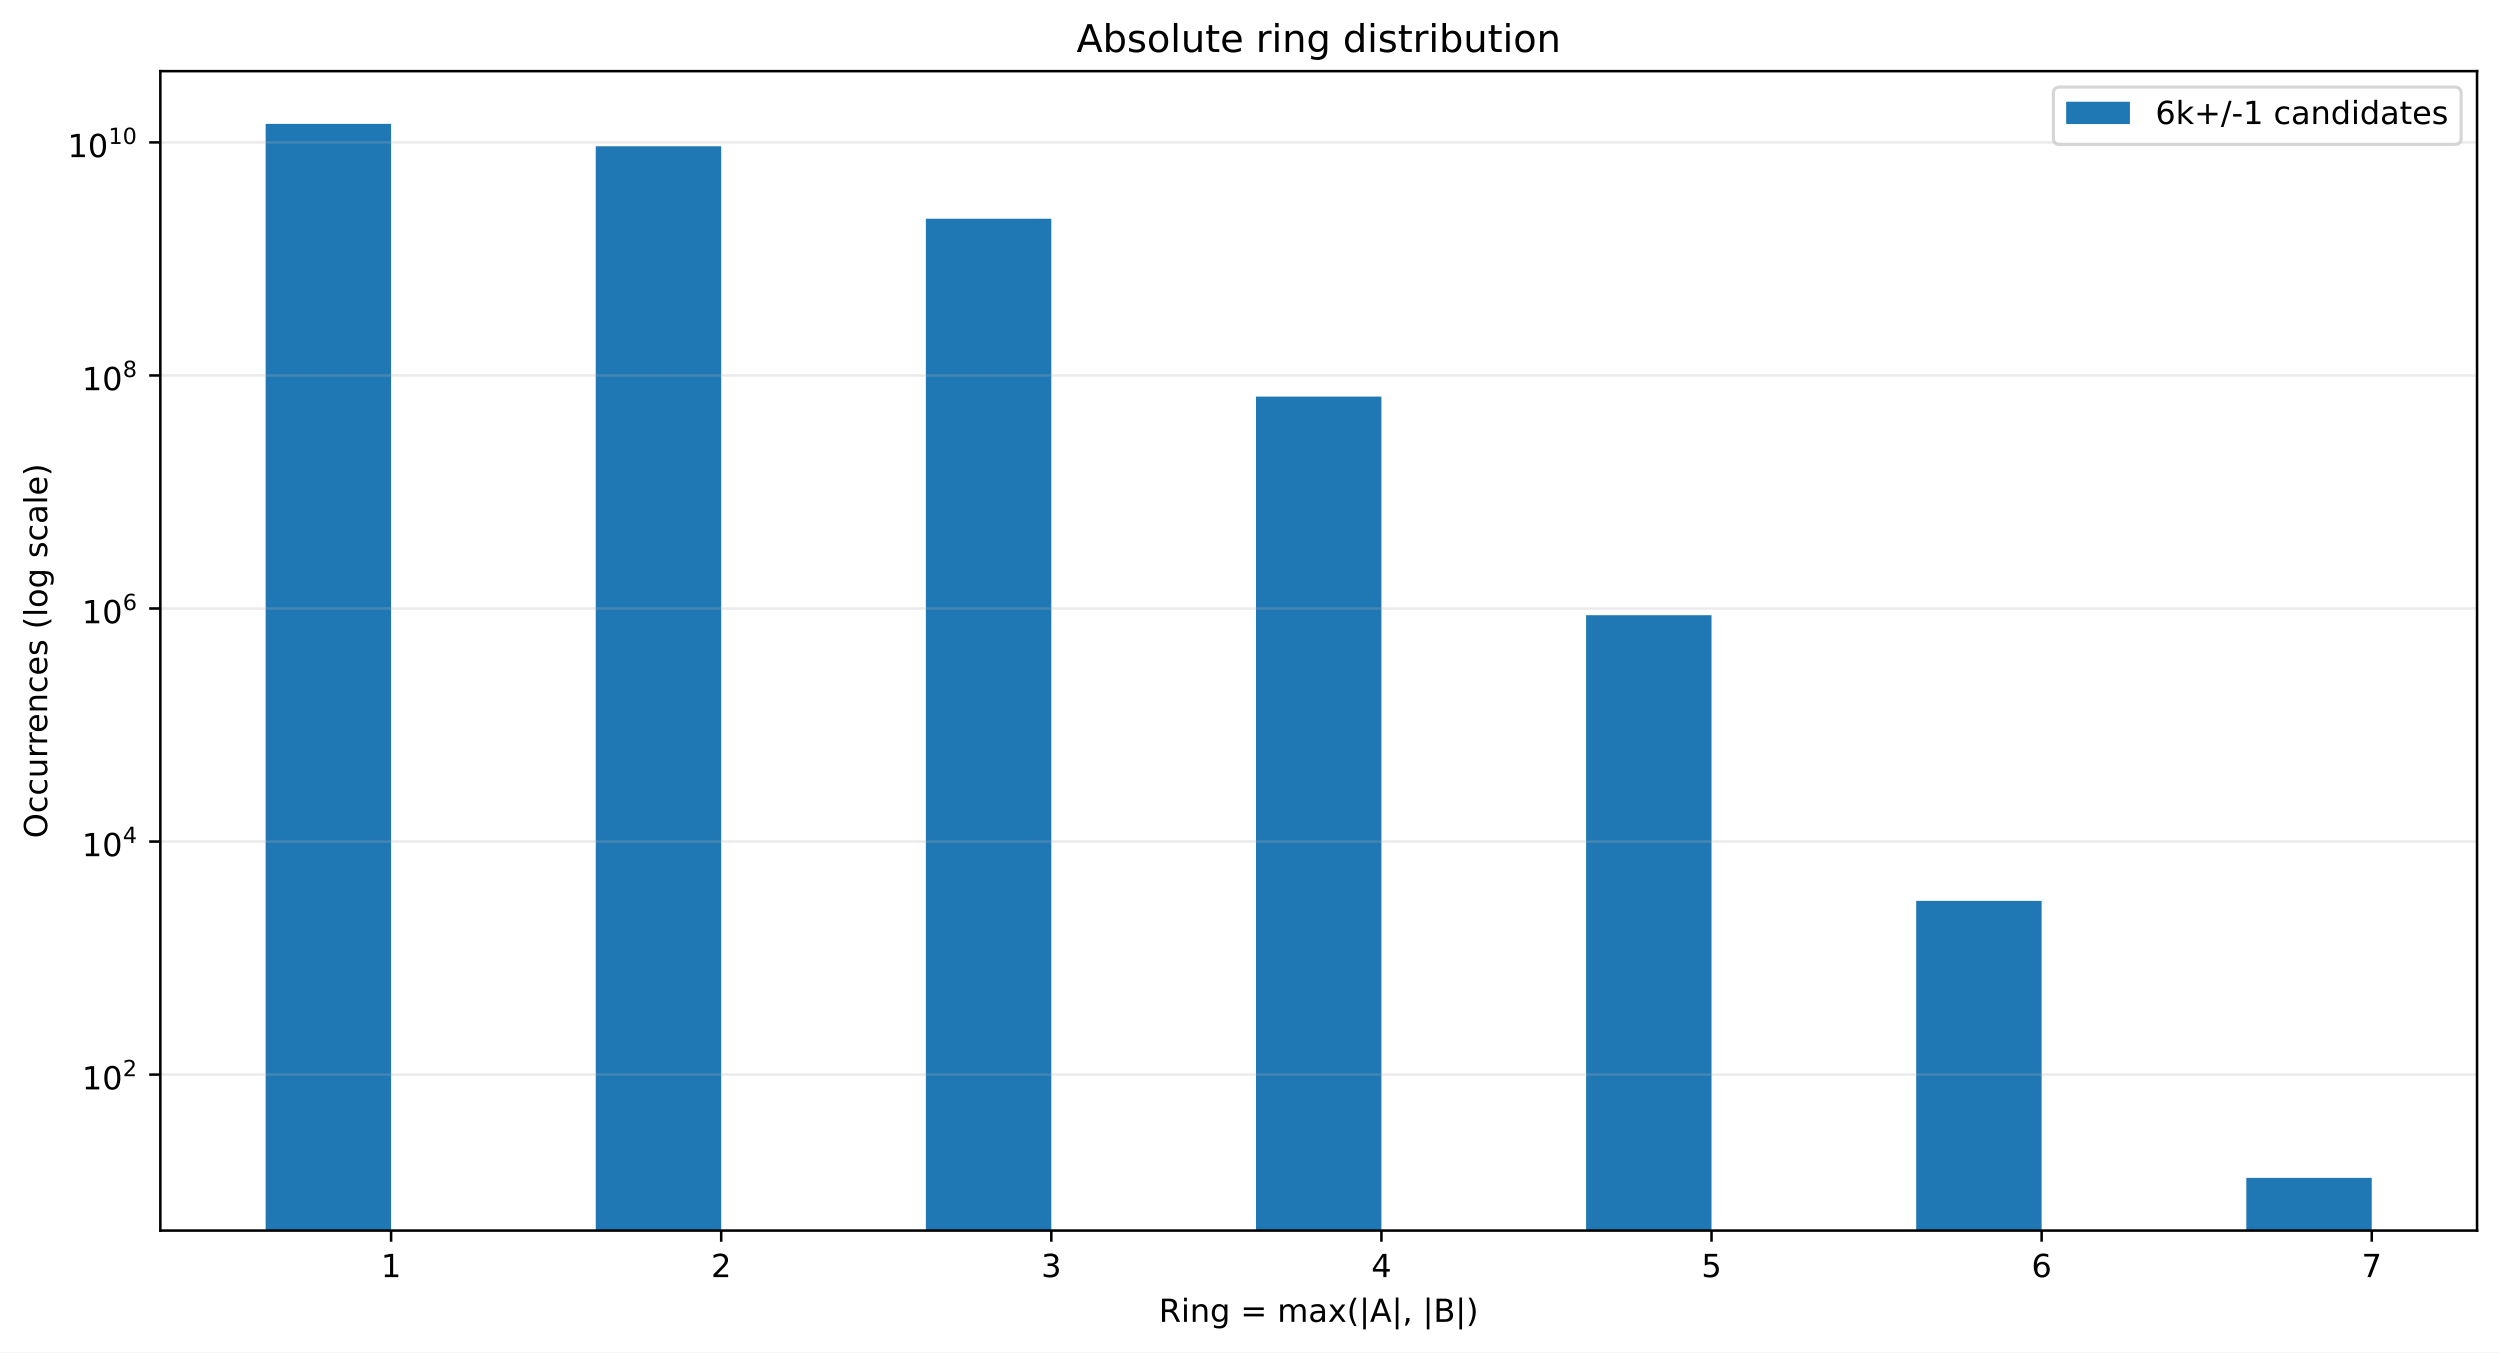
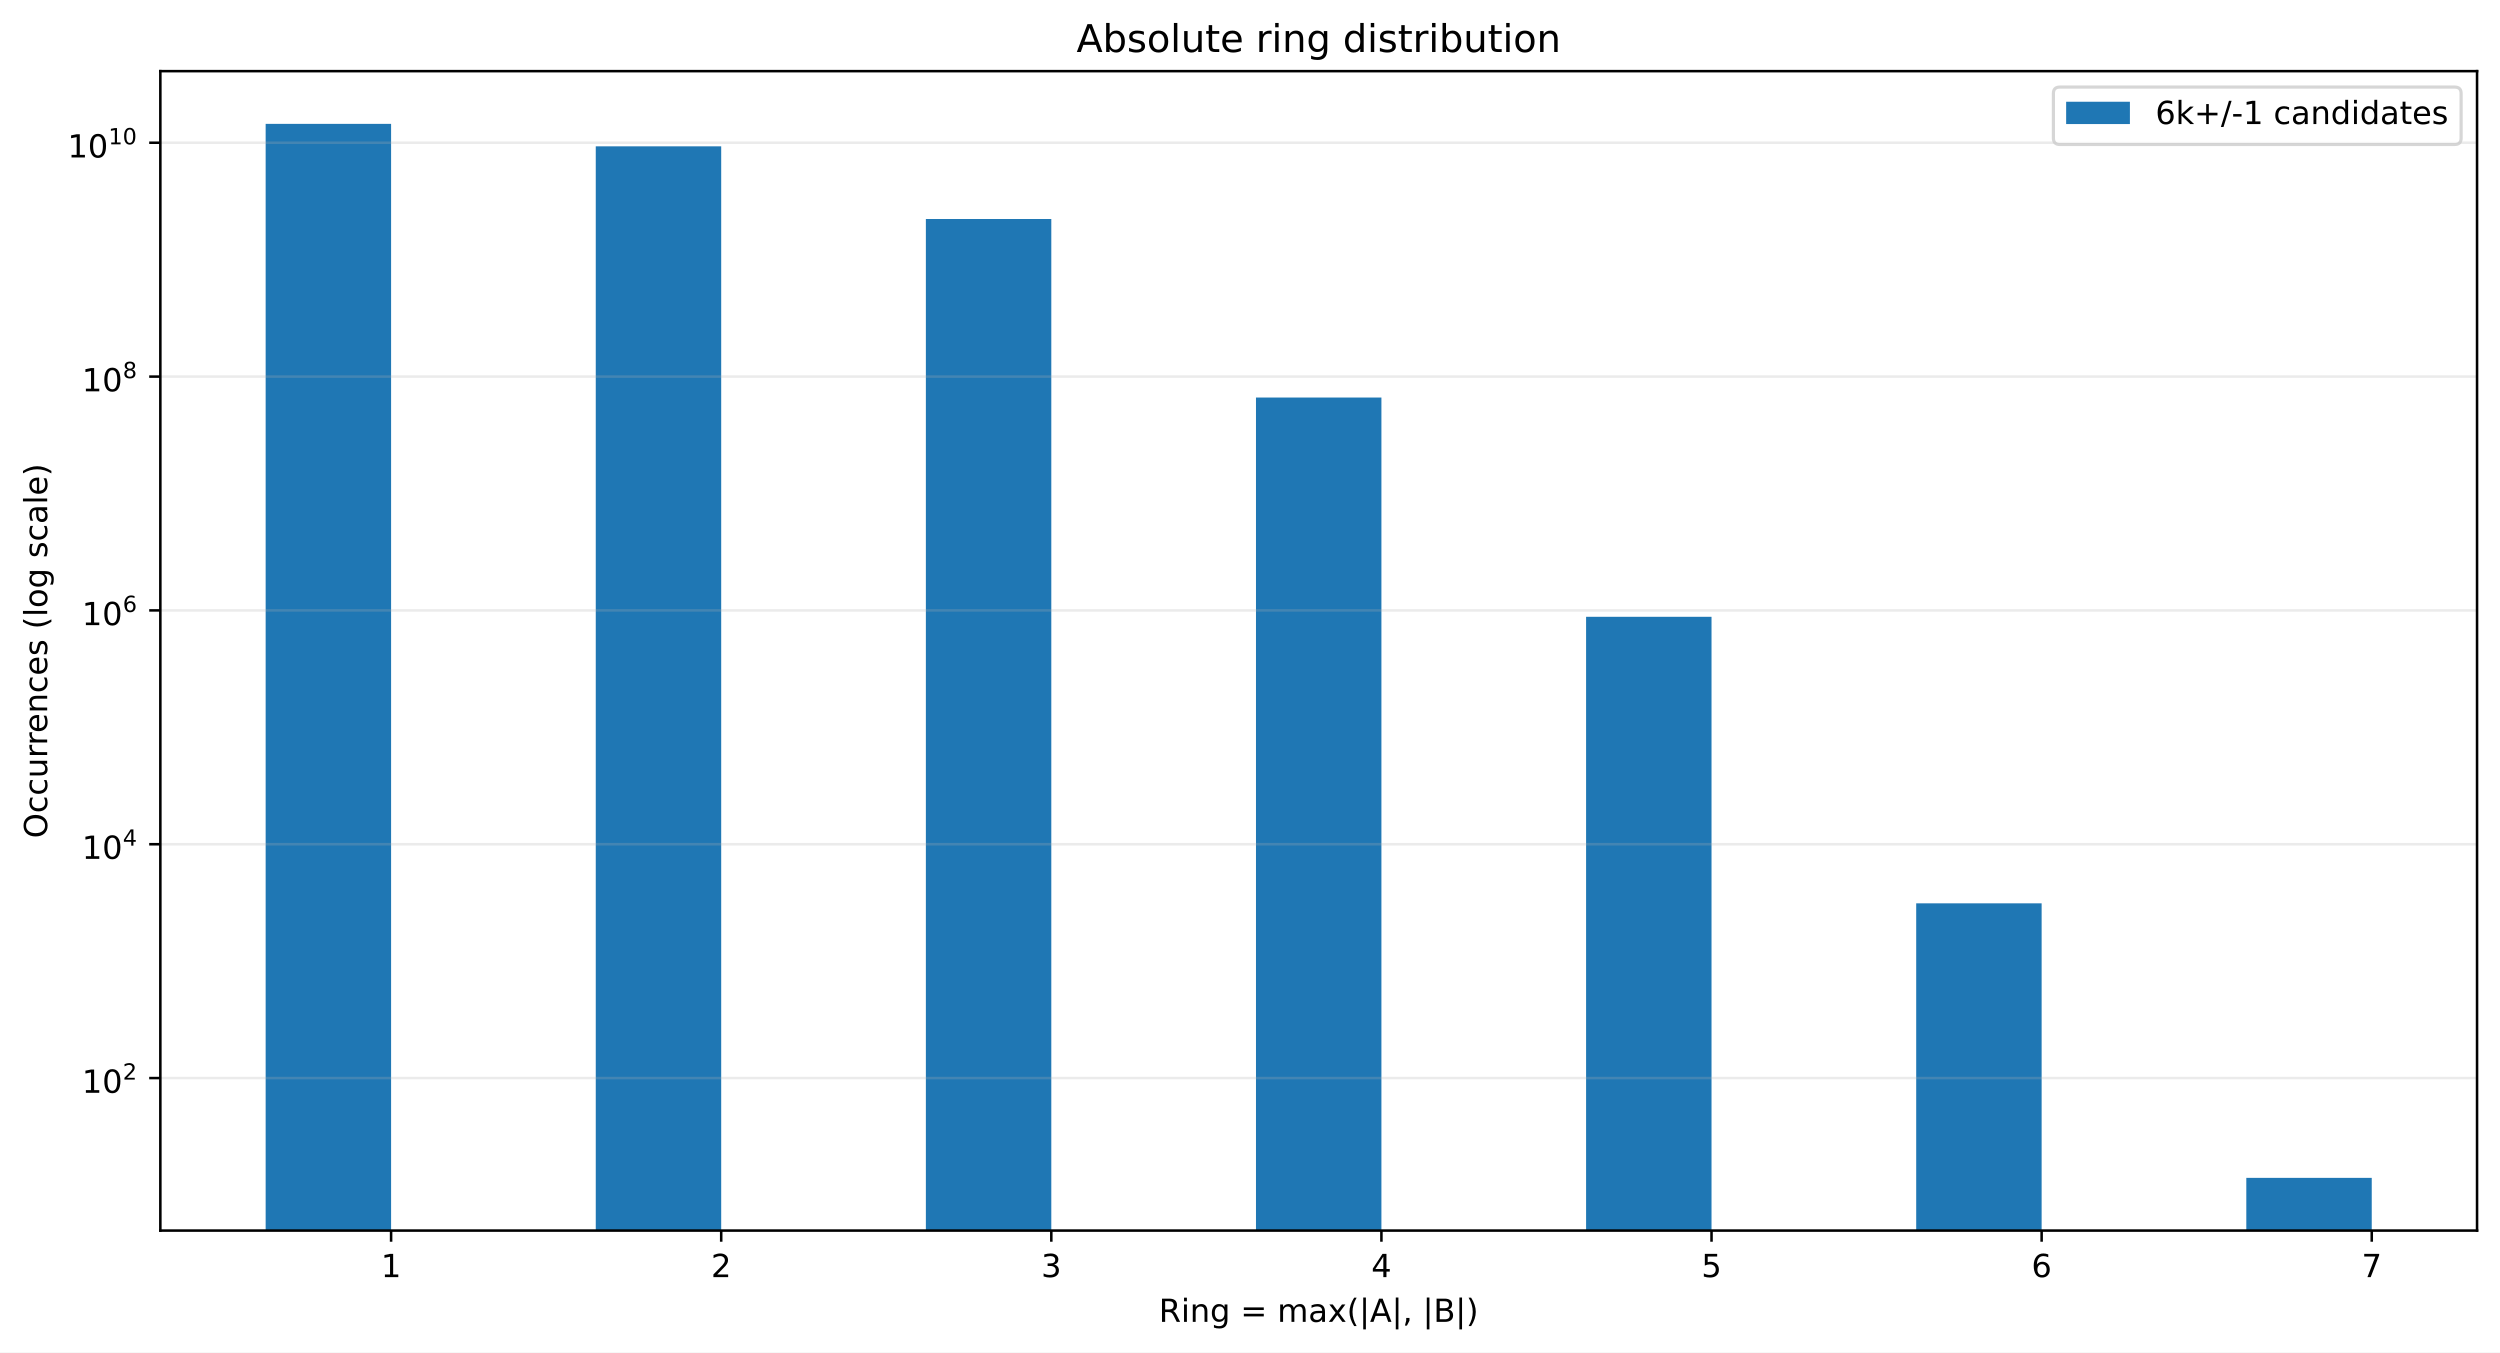
<svg xmlns="http://www.w3.org/2000/svg" xmlns:xlink="http://www.w3.org/1999/xlink" width="784.258pt" height="424.28pt" viewBox="0 0 784.258 424.28" version="1.1">
  <defs>
    <style type="text/css">*{stroke-linejoin: round; stroke-linecap: butt}</style>
  </defs>
  <g id="figure_1">
    <g id="patch_1">
      <path d="M 0 424.28  L 784.258 424.28  L 784.258 0  L 0 0  z " style="fill: #ffffff" />
    </g>
    <g id="axes_1">
      <g id="patch_2">
        <path d="M 50.301 386.036  L 777.058 386.036  L 777.058 22.318  L 50.301 22.318  z " style="fill: #ffffff" />
      </g>
      <g id="patch_3">
-         <path d="M 83.335 36965.976  L 122.687 36965.976  L 122.687 38.851  L 83.335 38.851  z " clip-path="url(#p152537fbf7)" style="fill: #1f77b4" />
+         <path d="M 83.335 37087.122  L 122.687 37087.122  L 122.687 38.851  L 83.335 38.851  z " clip-path="url(#p5b3b6c0dbf)" style="fill: #1f77b4" />
      </g>
      <g id="patch_4">
-         <path d="M 186.891 36965.976  L 226.243 36965.976  L 226.243 45.887  L 186.891 45.887  z " clip-path="url(#p152537fbf7)" style="fill: #1f77b4" />
+         <path d="M 186.891 37087.122  L 226.243 37087.122  L 226.243 45.91  L 186.891 45.91  z " clip-path="url(#p5b3b6c0dbf)" style="fill: #1f77b4" />
      </g>
      <g id="patch_5">
-         <path d="M 290.448 36965.976  L 329.799 36965.976  L 329.799 68.613  L 290.448 68.613  z " clip-path="url(#p152537fbf7)" style="fill: #1f77b4" />
+         <path d="M 290.448 37087.122  L 329.799 37087.122  L 329.799 68.711  L 290.448 68.711  z " clip-path="url(#p5b3b6c0dbf)" style="fill: #1f77b4" />
      </g>
      <g id="patch_6">
-         <path d="M 394.004 36965.976  L 433.355 36965.976  L 433.355 124.418  L 394.004 124.418  z " clip-path="url(#p152537fbf7)" style="fill: #1f77b4" />
+         <path d="M 394.004 37087.122  L 433.355 37087.122  L 433.355 124.699  L 394.004 124.699  z " clip-path="url(#p5b3b6c0dbf)" style="fill: #1f77b4" />
      </g>
      <g id="patch_7">
-         <path d="M 497.56 36965.976  L 536.912 36965.976  L 536.912 192.985  L 497.56 192.985  z " clip-path="url(#p152537fbf7)" style="fill: #1f77b4" />
+         <path d="M 497.56 37087.122  L 536.912 37087.122  L 536.912 193.489  L 497.56 193.489  z " clip-path="url(#p5b3b6c0dbf)" style="fill: #1f77b4" />
      </g>
      <g id="patch_8">
-         <path d="M 601.116 36965.976  L 640.468 36965.976  L 640.468 282.615  L 601.116 282.615  z " clip-path="url(#p152537fbf7)" style="fill: #1f77b4" />
+         <path d="M 601.116 37087.122  L 640.468 37087.122  L 640.468 283.388  L 601.116 283.388  z " clip-path="url(#p5b3b6c0dbf)" style="fill: #1f77b4" />
      </g>
      <g id="patch_9">
-         <path d="M 704.673 36965.976  L 744.024 36965.976  L 744.024 369.503  L 704.673 369.503  z " clip-path="url(#p152537fbf7)" style="fill: #1f77b4" />
+         <path d="M 704.673 37087.122  L 744.024 37087.122  L 744.024 369.503  L 704.673 369.503  z " clip-path="url(#p5b3b6c0dbf)" style="fill: #1f77b4" />
      </g>
      <g id="matplotlib.axis_1">
        <g id="xtick_1">
          <g id="line2d_1">
            <defs>
-               <path id="mde1aa29457" d="M 0 0  L 0 3.5  " style="stroke: #000000; stroke-width: 0.8" />
+               <path id="m6239c7f60f" d="M 0 0  L 0 3.5  " style="stroke: #000000; stroke-width: 0.8" />
            </defs>
            <g>
-               <use xlink:href="#mde1aa29457" x="122.687" y="386.036" style="stroke: #000000; stroke-width: 0.8" />
+               <use xlink:href="#m6239c7f60f" x="122.687" y="386.036" style="stroke: #000000; stroke-width: 0.8" />
            </g>
          </g>
          <g id="text_1">
            <g transform="translate(119.5053 400.6334) scale(0.1 -0.1)">
              <defs>
                <path id="DejaVuSans-14" d="M 794 531  L 1825 531  L 1825 4091  L 703 3866  L 703 4441  L 1819 4666  L 2450 4666  L 2450 531  L 3481 531  L 3481 0  L 794 0  L 794 531  z " transform="scale(0.015625)" />
              </defs>
              <use xlink:href="#DejaVuSans-14" />
            </g>
          </g>
        </g>
        <g id="xtick_2">
          <g id="line2d_2">
            <g>
-               <use xlink:href="#mde1aa29457" x="226.243" y="386.036" style="stroke: #000000; stroke-width: 0.8" />
+               <use xlink:href="#m6239c7f60f" x="226.243" y="386.036" style="stroke: #000000; stroke-width: 0.8" />
            </g>
          </g>
          <g id="text_2">
            <g transform="translate(223.0616 400.6334) scale(0.1 -0.1)">
              <defs>
                <path id="DejaVuSans-15" d="M 1228 531  L 3431 531  L 3431 0  L 469 0  L 469 531  Q 828 903 1448 1529  Q 2069 2156 2228 2338  Q 2531 2678 2651 2914  Q 2772 3150 2772 3378  Q 2772 3750 2511 3984  Q 2250 4219 1831 4219  Q 1534 4219 1204 4116  Q 875 4013 500 3803  L 500 4441  Q 881 4594 1212 4672  Q 1544 4750 1819 4750  Q 2544 4750 2975 4387  Q 3406 4025 3406 3419  Q 3406 3131 3298 2873  Q 3191 2616 2906 2266  Q 2828 2175 2409 1742  Q 1991 1309 1228 531  z " transform="scale(0.015625)" />
              </defs>
              <use xlink:href="#DejaVuSans-15" />
            </g>
          </g>
        </g>
        <g id="xtick_3">
          <g id="line2d_3">
            <g>
-               <use xlink:href="#mde1aa29457" x="329.799" y="386.036" style="stroke: #000000; stroke-width: 0.8" />
+               <use xlink:href="#m6239c7f60f" x="329.799" y="386.036" style="stroke: #000000; stroke-width: 0.8" />
            </g>
          </g>
          <g id="text_3">
            <g transform="translate(326.6178 400.6334) scale(0.1 -0.1)">
              <defs>
                <path id="DejaVuSans-16" d="M 2597 2516  Q 3050 2419 3304 2112  Q 3559 1806 3559 1356  Q 3559 666 3084 287  Q 2609 -91 1734 -91  Q 1441 -91 1130 -33  Q 819 25 488 141  L 488 750  Q 750 597 1062 519  Q 1375 441 1716 441  Q 2309 441 2620 675  Q 2931 909 2931 1356  Q 2931 1769 2642 2001  Q 2353 2234 1838 2234  L 1294 2234  L 1294 2753  L 1863 2753  Q 2328 2753 2575 2939  Q 2822 3125 2822 3475  Q 2822 3834 2567 4026  Q 2313 4219 1838 4219  Q 1578 4219 1281 4162  Q 984 4106 628 3988  L 628 4550  Q 988 4650 1302 4700  Q 1616 4750 1894 4750  Q 2613 4750 3031 4423  Q 3450 4097 3450 3541  Q 3450 3153 3228 2886  Q 3006 2619 2597 2516  z " transform="scale(0.015625)" />
              </defs>
              <use xlink:href="#DejaVuSans-16" />
            </g>
          </g>
        </g>
        <g id="xtick_4">
          <g id="line2d_4">
            <g>
-               <use xlink:href="#mde1aa29457" x="433.355" y="386.036" style="stroke: #000000; stroke-width: 0.8" />
+               <use xlink:href="#m6239c7f60f" x="433.355" y="386.036" style="stroke: #000000; stroke-width: 0.8" />
            </g>
          </g>
          <g id="text_4">
            <g transform="translate(430.174 400.6334) scale(0.1 -0.1)">
              <defs>
                <path id="DejaVuSans-17" d="M 2419 4116  L 825 1625  L 2419 1625  L 2419 4116  z M 2253 4666  L 3047 4666  L 3047 1625  L 3713 1625  L 3713 1100  L 3047 1100  L 3047 0  L 2419 0  L 2419 1100  L 313 1100  L 313 1709  L 2253 4666  z " transform="scale(0.015625)" />
              </defs>
              <use xlink:href="#DejaVuSans-17" />
            </g>
          </g>
        </g>
        <g id="xtick_5">
          <g id="line2d_5">
            <g>
-               <use xlink:href="#mde1aa29457" x="536.912" y="386.036" style="stroke: #000000; stroke-width: 0.8" />
+               <use xlink:href="#m6239c7f60f" x="536.912" y="386.036" style="stroke: #000000; stroke-width: 0.8" />
            </g>
          </g>
          <g id="text_5">
            <g transform="translate(533.7303 400.6334) scale(0.1 -0.1)">
              <defs>
                <path id="DejaVuSans-18" d="M 691 4666  L 3169 4666  L 3169 4134  L 1269 4134  L 1269 2991  Q 1406 3038 1543 3061  Q 1681 3084 1819 3084  Q 2600 3084 3056 2656  Q 3513 2228 3513 1497  Q 3513 744 3044 326  Q 2575 -91 1722 -91  Q 1428 -91 1123 -41  Q 819 9 494 109  L 494 744  Q 775 591 1075 516  Q 1375 441 1709 441  Q 2250 441 2565 725  Q 2881 1009 2881 1497  Q 2881 1984 2565 2268  Q 2250 2553 1709 2553  Q 1456 2553 1204 2497  Q 953 2441 691 2322  L 691 4666  z " transform="scale(0.015625)" />
              </defs>
              <use xlink:href="#DejaVuSans-18" />
            </g>
          </g>
        </g>
        <g id="xtick_6">
          <g id="line2d_6">
            <g>
-               <use xlink:href="#mde1aa29457" x="640.468" y="386.036" style="stroke: #000000; stroke-width: 0.8" />
+               <use xlink:href="#m6239c7f60f" x="640.468" y="386.036" style="stroke: #000000; stroke-width: 0.8" />
            </g>
          </g>
          <g id="text_6">
            <g transform="translate(637.2865 400.6334) scale(0.1 -0.1)">
              <defs>
                <path id="DejaVuSans-19" d="M 2113 2584  Q 1688 2584 1439 2293  Q 1191 2003 1191 1497  Q 1191 994 1439 701  Q 1688 409 2113 409  Q 2538 409 2786 701  Q 3034 994 3034 1497  Q 3034 2003 2786 2293  Q 2538 2584 2113 2584  z M 3366 4563  L 3366 3988  Q 3128 4100 2886 4159  Q 2644 4219 2406 4219  Q 1781 4219 1451 3797  Q 1122 3375 1075 2522  Q 1259 2794 1537 2939  Q 1816 3084 2150 3084  Q 2853 3084 3261 2657  Q 3669 2231 3669 1497  Q 3669 778 3244 343  Q 2819 -91 2113 -91  Q 1303 -91 875 529  Q 447 1150 447 2328  Q 447 3434 972 4092  Q 1497 4750 2381 4750  Q 2619 4750 2861 4703  Q 3103 4656 3366 4563  z " transform="scale(0.015625)" />
              </defs>
              <use xlink:href="#DejaVuSans-19" />
            </g>
          </g>
        </g>
        <g id="xtick_7">
          <g id="line2d_7">
            <g>
-               <use xlink:href="#mde1aa29457" x="744.024" y="386.036" style="stroke: #000000; stroke-width: 0.8" />
+               <use xlink:href="#m6239c7f60f" x="744.024" y="386.036" style="stroke: #000000; stroke-width: 0.8" />
            </g>
          </g>
          <g id="text_7">
            <g transform="translate(740.8427 400.6334) scale(0.1 -0.1)">
              <defs>
                <path id="DejaVuSans-1a" d="M 525 4666  L 3525 4666  L 3525 4397  L 1831 0  L 1172 0  L 2766 4134  L 525 4134  L 525 4666  z " transform="scale(0.015625)" />
              </defs>
              <use xlink:href="#DejaVuSans-1a" />
            </g>
          </g>
        </g>
        <g id="text_8">
          <g transform="translate(363.5437 414.678) scale(0.1 -0.1)">
            <defs>
              <path id="DejaVuSans-35" d="M 2841 2188  Q 3044 2119 3236 1894  Q 3428 1669 3622 1275  L 4263 0  L 3584 0  L 2988 1197  Q 2756 1666 2539 1819  Q 2322 1972 1947 1972  L 1259 1972  L 1259 0  L 628 0  L 628 4666  L 2053 4666  Q 2853 4666 3247 4331  Q 3641 3997 3641 3322  Q 3641 2881 3436 2590  Q 3231 2300 2841 2188  z M 1259 4147  L 1259 2491  L 2053 2491  Q 2509 2491 2742 2702  Q 2975 2913 2975 3322  Q 2975 3731 2742 3939  Q 2509 4147 2053 4147  L 1259 4147  z " transform="scale(0.015625)" />
              <path id="DejaVuSans-4c" d="M 603 3500  L 1178 3500  L 1178 0  L 603 0  L 603 3500  z M 603 4863  L 1178 4863  L 1178 4134  L 603 4134  L 603 4863  z " transform="scale(0.015625)" />
              <path id="DejaVuSans-51" d="M 3513 2113  L 3513 0  L 2938 0  L 2938 2094  Q 2938 2591 2744 2837  Q 2550 3084 2163 3084  Q 1697 3084 1428 2787  Q 1159 2491 1159 1978  L 1159 0  L 581 0  L 581 3500  L 1159 3500  L 1159 2956  Q 1366 3272 1645 3428  Q 1925 3584 2291 3584  Q 2894 3584 3203 3211  Q 3513 2838 3513 2113  z " transform="scale(0.015625)" />
              <path id="DejaVuSans-4a" d="M 2906 1791  Q 2906 2416 2648 2759  Q 2391 3103 1925 3103  Q 1463 3103 1205 2759  Q 947 2416 947 1791  Q 947 1169 1205 825  Q 1463 481 1925 481  Q 2391 481 2648 825  Q 2906 1169 2906 1791  z M 3481 434  Q 3481 -459 3084 -895  Q 2688 -1331 1869 -1331  Q 1566 -1331 1297 -1286  Q 1028 -1241 775 -1147  L 775 -588  Q 1028 -725 1275 -790  Q 1522 -856 1778 -856  Q 2344 -856 2625 -561  Q 2906 -266 2906 331  L 2906 616  Q 2728 306 2450 153  Q 2172 0 1784 0  Q 1141 0 747 490  Q 353 981 353 1791  Q 353 2603 747 3093  Q 1141 3584 1784 3584  Q 2172 3584 2450 3431  Q 2728 3278 2906 2969  L 2906 3500  L 3481 3500  L 3481 434  z " transform="scale(0.015625)" />
              <path id="DejaVuSans-3" transform="scale(0.015625)" />
              <path id="DejaVuSans-20" d="M 678 2906  L 4684 2906  L 4684 2381  L 678 2381  L 678 2906  z M 678 1631  L 4684 1631  L 4684 1100  L 678 1100  L 678 1631  z " transform="scale(0.015625)" />
              <path id="DejaVuSans-50" d="M 3328 2828  Q 3544 3216 3844 3400  Q 4144 3584 4550 3584  Q 5097 3584 5394 3201  Q 5691 2819 5691 2113  L 5691 0  L 5113 0  L 5113 2094  Q 5113 2597 4934 2840  Q 4756 3084 4391 3084  Q 3944 3084 3684 2787  Q 3425 2491 3425 1978  L 3425 0  L 2847 0  L 2847 2094  Q 2847 2600 2669 2842  Q 2491 3084 2119 3084  Q 1678 3084 1418 2786  Q 1159 2488 1159 1978  L 1159 0  L 581 0  L 581 3500  L 1159 3500  L 1159 2956  Q 1356 3278 1631 3431  Q 1906 3584 2284 3584  Q 2666 3584 2933 3390  Q 3200 3197 3328 2828  z " transform="scale(0.015625)" />
              <path id="DejaVuSans-44" d="M 2194 1759  Q 1497 1759 1228 1600  Q 959 1441 959 1056  Q 959 750 1161 570  Q 1363 391 1709 391  Q 2188 391 2477 730  Q 2766 1069 2766 1631  L 2766 1759  L 2194 1759  z M 3341 1997  L 3341 0  L 2766 0  L 2766 531  Q 2569 213 2275 61  Q 1981 -91 1556 -91  Q 1019 -91 701 211  Q 384 513 384 1019  Q 384 1609 779 1909  Q 1175 2209 1959 2209  L 2766 2209  L 2766 2266  Q 2766 2663 2505 2880  Q 2244 3097 1772 3097  Q 1472 3097 1187 3025  Q 903 2953 641 2809  L 641 3341  Q 956 3463 1253 3523  Q 1550 3584 1831 3584  Q 2591 3584 2966 3190  Q 3341 2797 3341 1997  z " transform="scale(0.015625)" />
              <path id="DejaVuSans-5b" d="M 3513 3500  L 2247 1797  L 3578 0  L 2900 0  L 1881 1375  L 863 0  L 184 0  L 1544 1831  L 300 3500  L 978 3500  L 1906 2253  L 2834 3500  L 3513 3500  z " transform="scale(0.015625)" />
              <path id="DejaVuSans-b" d="M 1984 4856  Q 1566 4138 1362 3434  Q 1159 2731 1159 2009  Q 1159 1288 1364 580  Q 1569 -128 1984 -844  L 1484 -844  Q 1016 -109 783 600  Q 550 1309 550 2009  Q 550 2706 781 3412  Q 1013 4119 1484 4856  L 1984 4856  z " transform="scale(0.015625)" />
              <path id="DejaVuSans-5f" d="M 1344 4891  L 1344 -1509  L 813 -1509  L 813 4891  L 1344 4891  z " transform="scale(0.015625)" />
              <path id="DejaVuSans-24" d="M 2188 4044  L 1331 1722  L 3047 1722  L 2188 4044  z M 1831 4666  L 2547 4666  L 4325 0  L 3669 0  L 3244 1197  L 1141 1197  L 716 0  L 50 0  L 1831 4666  z " transform="scale(0.015625)" />
              <path id="DejaVuSans-f" d="M 750 794  L 1409 794  L 1409 256  L 897 -744  L 494 -744  L 750 256  L 750 794  z " transform="scale(0.015625)" />
              <path id="DejaVuSans-25" d="M 1259 2228  L 1259 519  L 2272 519  Q 2781 519 3026 730  Q 3272 941 3272 1375  Q 3272 1813 3026 2020  Q 2781 2228 2272 2228  L 1259 2228  z M 1259 4147  L 1259 2741  L 2194 2741  Q 2656 2741 2882 2914  Q 3109 3088 3109 3444  Q 3109 3797 2882 3972  Q 2656 4147 2194 4147  L 1259 4147  z M 628 4666  L 2241 4666  Q 2963 4666 3353 4366  Q 3744 4066 3744 3513  Q 3744 3084 3544 2831  Q 3344 2578 2956 2516  Q 3422 2416 3680 2098  Q 3938 1781 3938 1306  Q 3938 681 3513 340  Q 3088 0 2303 0  L 628 0  L 628 4666  z " transform="scale(0.015625)" />
              <path id="DejaVuSans-c" d="M 513 4856  L 1013 4856  Q 1481 4119 1714 3412  Q 1947 2706 1947 2009  Q 1947 1309 1714 600  Q 1481 -109 1013 -844  L 513 -844  Q 928 -128 1133 580  Q 1338 1288 1338 2009  Q 1338 2731 1133 3434  Q 928 4138 513 4856  z " transform="scale(0.015625)" />
            </defs>
            <use xlink:href="#DejaVuSans-35" />
            <use xlink:href="#DejaVuSans-4c" transform="translate(69.48438 0)" />
            <use xlink:href="#DejaVuSans-51" transform="translate(97.26562 0)" />
            <use xlink:href="#DejaVuSans-4a" transform="translate(160.6406 0)" />
            <use xlink:href="#DejaVuSans-3" transform="translate(224.125 0)" />
            <use xlink:href="#DejaVuSans-20" transform="translate(255.9062 0)" />
            <use xlink:href="#DejaVuSans-3" transform="translate(339.7031 0)" />
            <use xlink:href="#DejaVuSans-50" transform="translate(371.4844 0)" />
            <use xlink:href="#DejaVuSans-44" transform="translate(468.8906 0)" />
            <use xlink:href="#DejaVuSans-5b" transform="translate(530.1719 0)" />
            <use xlink:href="#DejaVuSans-b" transform="translate(589.3594 0)" />
            <use xlink:href="#DejaVuSans-5f" transform="translate(628.375 0)" />
            <use xlink:href="#DejaVuSans-24" transform="translate(662.0625 0)" />
            <use xlink:href="#DejaVuSans-5f" transform="translate(730.4688 0)" />
            <use xlink:href="#DejaVuSans-f" transform="translate(764.1562 0)" />
            <use xlink:href="#DejaVuSans-3" transform="translate(795.9375 0)" />
            <use xlink:href="#DejaVuSans-5f" transform="translate(827.7188 0)" />
            <use xlink:href="#DejaVuSans-25" transform="translate(861.4062 0)" />
            <use xlink:href="#DejaVuSans-5f" transform="translate(930.0156 0)" />
            <use xlink:href="#DejaVuSans-c" transform="translate(963.7031 0)" />
          </g>
        </g>
      </g>
      <g id="matplotlib.axis_2">
        <g id="ytick_1">
          <g id="line2d_8">
-             <path d="M 50.301 337.113  L 777.058 337.113  " clip-path="url(#p152537fbf7)" style="fill: none; stroke: #b0b0b0; stroke-opacity: 0.25; stroke-width: 0.8; stroke-linecap: square" />
+             <path d="M 50.301 338.187  L 777.058 338.187  " clip-path="url(#p5b3b6c0dbf)" style="fill: none; stroke: #b0b0b0; stroke-opacity: 0.25; stroke-width: 0.8; stroke-linecap: square" />
          </g>
          <g id="line2d_9">
            <defs>
-               <path id="ma61351ed41" d="M 0 0  L -3.5 0  " style="stroke: #000000; stroke-width: 0.8" />
+               <path id="mee74b45a2d" d="M 0 0  L -3.5 0  " style="stroke: #000000; stroke-width: 0.8" />
            </defs>
            <g>
-               <use xlink:href="#ma61351ed41" x="50.301" y="337.113" style="stroke: #000000; stroke-width: 0.8" />
+               <use xlink:href="#mee74b45a2d" x="50.301" y="338.187" style="stroke: #000000; stroke-width: 0.8" />
            </g>
          </g>
          <g id="text_9">
-             <g transform="translate(25.70078 341.8127) scale(0.1 -0.1)">
+             <g transform="translate(25.70078 342.8869) scale(0.1 -0.1)">
              <defs>
                <path id="DejaVuSans-13" d="M 2034 4250  Q 1547 4250 1301 3770  Q 1056 3291 1056 2328  Q 1056 1369 1301 889  Q 1547 409 2034 409  Q 2525 409 2770 889  Q 3016 1369 3016 2328  Q 3016 3291 2770 3770  Q 2525 4250 2034 4250  z M 2034 4750  Q 2819 4750 3233 4129  Q 3647 3509 3647 2328  Q 3647 1150 3233 529  Q 2819 -91 2034 -91  Q 1250 -91 836 529  Q 422 1150 422 2328  Q 422 3509 836 4129  Q 1250 4750 2034 4750  z " transform="scale(0.015625)" />
              </defs>
              <use xlink:href="#DejaVuSans-14" transform="translate(0 0.746875)" />
              <use xlink:href="#DejaVuSans-13" transform="translate(63.62305 0.746875)" />
              <use xlink:href="#DejaVuSans-15" transform="translate(128.2031 42.04688) scale(0.7)" />
            </g>
          </g>
        </g>
        <g id="ytick_2">
          <g id="line2d_10">
-             <path d="M 50.301 264.001  L 777.058 264.001  " clip-path="url(#p152537fbf7)" style="fill: none; stroke: #b0b0b0; stroke-opacity: 0.25; stroke-width: 0.8; stroke-linecap: square" />
+             <path d="M 50.301 264.836  L 777.058 264.836  " clip-path="url(#p5b3b6c0dbf)" style="fill: none; stroke: #b0b0b0; stroke-opacity: 0.25; stroke-width: 0.8; stroke-linecap: square" />
          </g>
          <g id="line2d_11">
            <g>
-               <use xlink:href="#ma61351ed41" x="50.301" y="264.001" style="stroke: #000000; stroke-width: 0.8" />
+               <use xlink:href="#mee74b45a2d" x="50.301" y="264.836" style="stroke: #000000; stroke-width: 0.8" />
            </g>
          </g>
          <g id="text_10">
-             <g transform="translate(25.70078 268.6512) scale(0.1 -0.1)">
+             <g transform="translate(25.70078 269.4857) scale(0.1 -0.1)">
              <use xlink:href="#DejaVuSans-14" transform="translate(0 0.665625)" />
              <use xlink:href="#DejaVuSans-13" transform="translate(63.62305 0.665625)" />
              <use xlink:href="#DejaVuSans-17" transform="translate(128.2031 41.96563) scale(0.7)" />
            </g>
          </g>
        </g>
        <g id="ytick_3">
          <g id="line2d_12">
-             <path d="M 50.301 190.89  L 777.058 190.89  " clip-path="url(#p152537fbf7)" style="fill: none; stroke: #b0b0b0; stroke-opacity: 0.25; stroke-width: 0.8; stroke-linecap: square" />
+             <path d="M 50.301 191.485  L 777.058 191.485  " clip-path="url(#p5b3b6c0dbf)" style="fill: none; stroke: #b0b0b0; stroke-opacity: 0.25; stroke-width: 0.8; stroke-linecap: square" />
          </g>
          <g id="line2d_13">
            <g>
-               <use xlink:href="#ma61351ed41" x="50.301" y="190.89" style="stroke: #000000; stroke-width: 0.8" />
+               <use xlink:href="#mee74b45a2d" x="50.301" y="191.485" style="stroke: #000000; stroke-width: 0.8" />
            </g>
          </g>
          <g id="text_11">
-             <g transform="translate(25.70078 195.5897) scale(0.1 -0.1)">
+             <g transform="translate(25.70078 196.1846) scale(0.1 -0.1)">
              <use xlink:href="#DejaVuSans-14" transform="translate(0 0.746875)" />
              <use xlink:href="#DejaVuSans-13" transform="translate(63.62305 0.746875)" />
              <use xlink:href="#DejaVuSans-19" transform="translate(128.2031 42.04688) scale(0.7)" />
            </g>
          </g>
        </g>
        <g id="ytick_4">
          <g id="line2d_14">
-             <path d="M 50.301 117.778  L 777.058 117.778  " clip-path="url(#p152537fbf7)" style="fill: none; stroke: #b0b0b0; stroke-opacity: 0.25; stroke-width: 0.8; stroke-linecap: square" />
+             <path d="M 50.301 118.133  L 777.058 118.133  " clip-path="url(#p5b3b6c0dbf)" style="fill: none; stroke: #b0b0b0; stroke-opacity: 0.25; stroke-width: 0.8; stroke-linecap: square" />
          </g>
          <g id="line2d_15">
            <g>
-               <use xlink:href="#ma61351ed41" x="50.301" y="117.778" style="stroke: #000000; stroke-width: 0.8" />
+               <use xlink:href="#mee74b45a2d" x="50.301" y="118.133" style="stroke: #000000; stroke-width: 0.8" />
            </g>
          </g>
          <g id="text_12">
-             <g transform="translate(25.70078 122.4782) scale(0.1 -0.1)">
+             <g transform="translate(25.70078 122.8334) scale(0.1 -0.1)">
              <defs>
                <path id="DejaVuSans-1b" d="M 2034 2216  Q 1584 2216 1326 1975  Q 1069 1734 1069 1313  Q 1069 891 1326 650  Q 1584 409 2034 409  Q 2484 409 2743 651  Q 3003 894 3003 1313  Q 3003 1734 2745 1975  Q 2488 2216 2034 2216  z M 1403 2484  Q 997 2584 770 2862  Q 544 3141 544 3541  Q 544 4100 942 4425  Q 1341 4750 2034 4750  Q 2731 4750 3128 4425  Q 3525 4100 3525 3541  Q 3525 3141 3298 2862  Q 3072 2584 2669 2484  Q 3125 2378 3379 2068  Q 3634 1759 3634 1313  Q 3634 634 3220 271  Q 2806 -91 2034 -91  Q 1263 -91 848 271  Q 434 634 434 1313  Q 434 1759 690 2068  Q 947 2378 1403 2484  z M 1172 3481  Q 1172 3119 1398 2916  Q 1625 2713 2034 2713  Q 2441 2713 2670 2916  Q 2900 3119 2900 3481  Q 2900 3844 2670 4047  Q 2441 4250 2034 4250  Q 1625 4250 1398 4047  Q 1172 3844 1172 3481  z " transform="scale(0.015625)" />
              </defs>
              <use xlink:href="#DejaVuSans-14" transform="translate(0 0.746875)" />
              <use xlink:href="#DejaVuSans-13" transform="translate(63.62305 0.746875)" />
              <use xlink:href="#DejaVuSans-1b" transform="translate(128.2031 42.04688) scale(0.7)" />
            </g>
          </g>
        </g>
        <g id="ytick_5">
          <g id="line2d_16">
-             <path d="M 50.301 44.667  L 777.058 44.667  " clip-path="url(#p152537fbf7)" style="fill: none; stroke: #b0b0b0; stroke-opacity: 0.25; stroke-width: 0.8; stroke-linecap: square" />
+             <path d="M 50.301 44.782  L 777.058 44.782  " clip-path="url(#p5b3b6c0dbf)" style="fill: none; stroke: #b0b0b0; stroke-opacity: 0.25; stroke-width: 0.8; stroke-linecap: square" />
          </g>
          <g id="line2d_17">
            <g>
-               <use xlink:href="#ma61351ed41" x="50.301" y="44.667" style="stroke: #000000; stroke-width: 0.8" />
+               <use xlink:href="#mee74b45a2d" x="50.301" y="44.782" style="stroke: #000000; stroke-width: 0.8" />
            </g>
          </g>
          <g id="text_13">
-             <g transform="translate(21.20078 49.36668) scale(0.1 -0.1)">
+             <g transform="translate(21.20078 49.48224) scale(0.1 -0.1)">
              <use xlink:href="#DejaVuSans-14" transform="translate(0 0.746875)" />
              <use xlink:href="#DejaVuSans-13" transform="translate(63.62305 0.746875)" />
              <use xlink:href="#DejaVuSans-14" transform="translate(128.2031 42.04688) scale(0.7)" />
              <use xlink:href="#DejaVuSans-13" transform="translate(172.7393 42.04688) scale(0.7)" />
            </g>
          </g>
        </g>
        <g id="text_14">
          <g transform="translate(14.79844 262.9551) rotate(-90) scale(0.1 -0.1)">
            <defs>
              <path id="DejaVuSans-32" d="M 2522 4238  Q 1834 4238 1429 3725  Q 1025 3213 1025 2328  Q 1025 1447 1429 934  Q 1834 422 2522 422  Q 3209 422 3611 934  Q 4013 1447 4013 2328  Q 4013 3213 3611 3725  Q 3209 4238 2522 4238  z M 2522 4750  Q 3503 4750 4090 4092  Q 4678 3434 4678 2328  Q 4678 1225 4090 567  Q 3503 -91 2522 -91  Q 1538 -91 948 565  Q 359 1222 359 2328  Q 359 3434 948 4092  Q 1538 4750 2522 4750  z " transform="scale(0.015625)" />
              <path id="DejaVuSans-46" d="M 3122 3366  L 3122 2828  Q 2878 2963 2633 3030  Q 2388 3097 2138 3097  Q 1578 3097 1268 2742  Q 959 2388 959 1747  Q 959 1106 1268 751  Q 1578 397 2138 397  Q 2388 397 2633 464  Q 2878 531 3122 666  L 3122 134  Q 2881 22 2623 -34  Q 2366 -91 2075 -91  Q 1284 -91 818 406  Q 353 903 353 1747  Q 353 2603 823 3093  Q 1294 3584 2113 3584  Q 2378 3584 2631 3529  Q 2884 3475 3122 3366  z " transform="scale(0.015625)" />
              <path id="DejaVuSans-58" d="M 544 1381  L 544 3500  L 1119 3500  L 1119 1403  Q 1119 906 1312 657  Q 1506 409 1894 409  Q 2359 409 2629 706  Q 2900 1003 2900 1516  L 2900 3500  L 3475 3500  L 3475 0  L 2900 0  L 2900 538  Q 2691 219 2414 64  Q 2138 -91 1772 -91  Q 1169 -91 856 284  Q 544 659 544 1381  z M 1991 3584  L 1991 3584  z " transform="scale(0.015625)" />
              <path id="DejaVuSans-55" d="M 2631 2963  Q 2534 3019 2420 3045  Q 2306 3072 2169 3072  Q 1681 3072 1420 2755  Q 1159 2438 1159 1844  L 1159 0  L 581 0  L 581 3500  L 1159 3500  L 1159 2956  Q 1341 3275 1631 3429  Q 1922 3584 2338 3584  Q 2397 3584 2469 3576  Q 2541 3569 2628 3553  L 2631 2963  z " transform="scale(0.015625)" />
              <path id="DejaVuSans-48" d="M 3597 1894  L 3597 1613  L 953 1613  Q 991 1019 1311 708  Q 1631 397 2203 397  Q 2534 397 2845 478  Q 3156 559 3463 722  L 3463 178  Q 3153 47 2828 -22  Q 2503 -91 2169 -91  Q 1331 -91 842 396  Q 353 884 353 1716  Q 353 2575 817 3079  Q 1281 3584 2069 3584  Q 2775 3584 3186 3129  Q 3597 2675 3597 1894  z M 3022 2063  Q 3016 2534 2758 2815  Q 2500 3097 2075 3097  Q 1594 3097 1305 2825  Q 1016 2553 972 2059  L 3022 2063  z " transform="scale(0.015625)" />
              <path id="DejaVuSans-56" d="M 2834 3397  L 2834 2853  Q 2591 2978 2328 3040  Q 2066 3103 1784 3103  Q 1356 3103 1142 2972  Q 928 2841 928 2578  Q 928 2378 1081 2264  Q 1234 2150 1697 2047  L 1894 2003  Q 2506 1872 2764 1633  Q 3022 1394 3022 966  Q 3022 478 2636 193  Q 2250 -91 1575 -91  Q 1294 -91 989 -36  Q 684 19 347 128  L 347 722  Q 666 556 975 473  Q 1284 391 1588 391  Q 1994 391 2212 530  Q 2431 669 2431 922  Q 2431 1156 2273 1281  Q 2116 1406 1581 1522  L 1381 1569  Q 847 1681 609 1914  Q 372 2147 372 2553  Q 372 3047 722 3315  Q 1072 3584 1716 3584  Q 2034 3584 2315 3537  Q 2597 3491 2834 3397  z " transform="scale(0.015625)" />
              <path id="DejaVuSans-4f" d="M 603 4863  L 1178 4863  L 1178 0  L 603 0  L 603 4863  z " transform="scale(0.015625)" />
              <path id="DejaVuSans-52" d="M 1959 3097  Q 1497 3097 1228 2736  Q 959 2375 959 1747  Q 959 1119 1226 758  Q 1494 397 1959 397  Q 2419 397 2687 759  Q 2956 1122 2956 1747  Q 2956 2369 2687 2733  Q 2419 3097 1959 3097  z M 1959 3584  Q 2709 3584 3137 3096  Q 3566 2609 3566 1747  Q 3566 888 3137 398  Q 2709 -91 1959 -91  Q 1206 -91 779 398  Q 353 888 353 1747  Q 353 2609 779 3096  Q 1206 3584 1959 3584  z " transform="scale(0.015625)" />
            </defs>
            <use xlink:href="#DejaVuSans-32" />
            <use xlink:href="#DejaVuSans-46" transform="translate(78.71875 0)" />
            <use xlink:href="#DejaVuSans-46" transform="translate(133.7031 0)" />
            <use xlink:href="#DejaVuSans-58" transform="translate(188.6875 0)" />
            <use xlink:href="#DejaVuSans-55" transform="translate(252.0625 0)" />
            <use xlink:href="#DejaVuSans-55" transform="translate(291.4219 0)" />
            <use xlink:href="#DejaVuSans-48" transform="translate(330.3281 0)" />
            <use xlink:href="#DejaVuSans-51" transform="translate(391.8594 0)" />
            <use xlink:href="#DejaVuSans-46" transform="translate(455.2344 0)" />
            <use xlink:href="#DejaVuSans-48" transform="translate(510.2188 0)" />
            <use xlink:href="#DejaVuSans-56" transform="translate(571.75 0)" />
            <use xlink:href="#DejaVuSans-3" transform="translate(623.8438 0)" />
            <use xlink:href="#DejaVuSans-b" transform="translate(655.625 0)" />
            <use xlink:href="#DejaVuSans-4f" transform="translate(694.6406 0)" />
            <use xlink:href="#DejaVuSans-52" transform="translate(722.4219 0)" />
            <use xlink:href="#DejaVuSans-4a" transform="translate(783.6094 0)" />
            <use xlink:href="#DejaVuSans-3" transform="translate(847.0938 0)" />
            <use xlink:href="#DejaVuSans-56" transform="translate(878.875 0)" />
            <use xlink:href="#DejaVuSans-46" transform="translate(930.9688 0)" />
            <use xlink:href="#DejaVuSans-44" transform="translate(985.9531 0)" />
            <use xlink:href="#DejaVuSans-4f" transform="translate(1047.234 0)" />
            <use xlink:href="#DejaVuSans-48" transform="translate(1075.016 0)" />
            <use xlink:href="#DejaVuSans-c" transform="translate(1136.547 0)" />
          </g>
        </g>
      </g>
      <g id="patch_10">
        <path d="M 50.301 386.036  L 50.301 22.318  " style="fill: none; stroke: #000000; stroke-width: 0.8; stroke-linejoin: miter; stroke-linecap: square" />
      </g>
      <g id="patch_11">
        <path d="M 777.058 386.036  L 777.058 22.318  " style="fill: none; stroke: #000000; stroke-width: 0.8; stroke-linejoin: miter; stroke-linecap: square" />
      </g>
      <g id="patch_12">
        <path d="M 50.301 386.036  L 777.058 386.036  " style="fill: none; stroke: #000000; stroke-width: 0.8; stroke-linejoin: miter; stroke-linecap: square" />
      </g>
      <g id="patch_13">
        <path d="M 50.301 22.318  L 777.058 22.318  " style="fill: none; stroke: #000000; stroke-width: 0.8; stroke-linejoin: miter; stroke-linecap: square" />
      </g>
      <g id="text_15">
        <g transform="translate(337.7055 16.31812) scale(0.12 -0.12)">
          <defs>
            <path id="DejaVuSans-45" d="M 3116 1747  Q 3116 2381 2855 2742  Q 2594 3103 2138 3103  Q 1681 3103 1420 2742  Q 1159 2381 1159 1747  Q 1159 1113 1420 752  Q 1681 391 2138 391  Q 2594 391 2855 752  Q 3116 1113 3116 1747  z M 1159 2969  Q 1341 3281 1617 3432  Q 1894 3584 2278 3584  Q 2916 3584 3314 3078  Q 3713 2572 3713 1747  Q 3713 922 3314 415  Q 2916 -91 2278 -91  Q 1894 -91 1617 61  Q 1341 213 1159 525  L 1159 0  L 581 0  L 581 4863  L 1159 4863  L 1159 2969  z " transform="scale(0.015625)" />
            <path id="DejaVuSans-57" d="M 1172 4494  L 1172 3500  L 2356 3500  L 2356 3053  L 1172 3053  L 1172 1153  Q 1172 725 1289 603  Q 1406 481 1766 481  L 2356 481  L 2356 0  L 1766 0  Q 1100 0 847 248  Q 594 497 594 1153  L 594 3053  L 172 3053  L 172 3500  L 594 3500  L 594 4494  L 1172 4494  z " transform="scale(0.015625)" />
            <path id="DejaVuSans-47" d="M 2906 2969  L 2906 4863  L 3481 4863  L 3481 0  L 2906 0  L 2906 525  Q 2725 213 2448 61  Q 2172 -91 1784 -91  Q 1150 -91 751 415  Q 353 922 353 1747  Q 353 2572 751 3078  Q 1150 3584 1784 3584  Q 2172 3584 2448 3432  Q 2725 3281 2906 2969  z M 947 1747  Q 947 1113 1208 752  Q 1469 391 1925 391  Q 2381 391 2643 752  Q 2906 1113 2906 1747  Q 2906 2381 2643 2742  Q 2381 3103 1925 3103  Q 1469 3103 1208 2742  Q 947 2381 947 1747  z " transform="scale(0.015625)" />
          </defs>
          <use xlink:href="#DejaVuSans-24" />
          <use xlink:href="#DejaVuSans-45" transform="translate(68.40625 0)" />
          <use xlink:href="#DejaVuSans-56" transform="translate(131.8906 0)" />
          <use xlink:href="#DejaVuSans-52" transform="translate(183.9844 0)" />
          <use xlink:href="#DejaVuSans-4f" transform="translate(245.1719 0)" />
          <use xlink:href="#DejaVuSans-58" transform="translate(272.9531 0)" />
          <use xlink:href="#DejaVuSans-57" transform="translate(336.3281 0)" />
          <use xlink:href="#DejaVuSans-48" transform="translate(375.5312 0)" />
          <use xlink:href="#DejaVuSans-3" transform="translate(437.0625 0)" />
          <use xlink:href="#DejaVuSans-55" transform="translate(468.8438 0)" />
          <use xlink:href="#DejaVuSans-4c" transform="translate(509.9531 0)" />
          <use xlink:href="#DejaVuSans-51" transform="translate(537.7344 0)" />
          <use xlink:href="#DejaVuSans-4a" transform="translate(601.1094 0)" />
          <use xlink:href="#DejaVuSans-3" transform="translate(664.5938 0)" />
          <use xlink:href="#DejaVuSans-47" transform="translate(696.375 0)" />
          <use xlink:href="#DejaVuSans-4c" transform="translate(759.8594 0)" />
          <use xlink:href="#DejaVuSans-56" transform="translate(787.6406 0)" />
          <use xlink:href="#DejaVuSans-57" transform="translate(839.7344 0)" />
          <use xlink:href="#DejaVuSans-55" transform="translate(878.9375 0)" />
          <use xlink:href="#DejaVuSans-4c" transform="translate(920.0469 0)" />
          <use xlink:href="#DejaVuSans-45" transform="translate(947.8281 0)" />
          <use xlink:href="#DejaVuSans-58" transform="translate(1011.312 0)" />
          <use xlink:href="#DejaVuSans-57" transform="translate(1074.688 0)" />
          <use xlink:href="#DejaVuSans-4c" transform="translate(1113.891 0)" />
          <use xlink:href="#DejaVuSans-52" transform="translate(1141.672 0)" />
          <use xlink:href="#DejaVuSans-51" transform="translate(1202.859 0)" />
        </g>
      </g>
      <g id="legend_1">
        <g id="patch_14">
          <path d="M 646.158 45.319  L 770.058 45.319  Q 772.058 45.319 772.058 43.319  L 772.058 29.318  Q 772.058 27.318 770.058 27.318  L 646.158 27.318  Q 644.158 27.318 644.158 29.318  L 644.158 43.319  Q 644.158 45.319 646.158 45.319  z " style="fill: #ffffff; opacity: 0.8; stroke: #cccccc; stroke-linejoin: miter" />
        </g>
        <g id="patch_15">
          <path d="M 648.158 38.917  L 668.158 38.917  L 668.158 31.917  L 648.158 31.917  z " style="fill: #1f77b4" />
        </g>
        <g id="text_16">
          <g transform="translate(676.1584 38.91656) scale(0.1 -0.1)">
            <defs>
              <path id="DejaVuSans-4e" d="M 581 4863  L 1159 4863  L 1159 1991  L 2875 3500  L 3609 3500  L 1753 1863  L 3688 0  L 2938 0  L 1159 1709  L 1159 0  L 581 0  L 581 4863  z " transform="scale(0.015625)" />
              <path id="DejaVuSans-e" d="M 2944 4013  L 2944 2272  L 4684 2272  L 4684 1741  L 2944 1741  L 2944 0  L 2419 0  L 2419 1741  L 678 1741  L 678 2272  L 2419 2272  L 2419 4013  L 2944 4013  z " transform="scale(0.015625)" />
              <path id="DejaVuSans-12" d="M 1625 4666  L 2156 4666  L 531 -594  L 0 -594  L 1625 4666  z " transform="scale(0.015625)" />
              <path id="DejaVuSans-10" d="M 313 2009  L 1997 2009  L 1997 1497  L 313 1497  L 313 2009  z " transform="scale(0.015625)" />
            </defs>
            <use xlink:href="#DejaVuSans-19" />
            <use xlink:href="#DejaVuSans-4e" transform="translate(63.625 0)" />
            <use xlink:href="#DejaVuSans-e" transform="translate(121.5312 0)" />
            <use xlink:href="#DejaVuSans-12" transform="translate(205.3281 0)" />
            <use xlink:href="#DejaVuSans-10" transform="translate(239.0156 0)" />
            <use xlink:href="#DejaVuSans-14" transform="translate(275.0938 0)" />
            <use xlink:href="#DejaVuSans-3" transform="translate(338.7188 0)" />
            <use xlink:href="#DejaVuSans-46" transform="translate(370.5 0)" />
            <use xlink:href="#DejaVuSans-44" transform="translate(425.4844 0)" />
            <use xlink:href="#DejaVuSans-51" transform="translate(486.7656 0)" />
            <use xlink:href="#DejaVuSans-47" transform="translate(550.1406 0)" />
            <use xlink:href="#DejaVuSans-4c" transform="translate(613.625 0)" />
            <use xlink:href="#DejaVuSans-47" transform="translate(641.4062 0)" />
            <use xlink:href="#DejaVuSans-44" transform="translate(704.8906 0)" />
            <use xlink:href="#DejaVuSans-57" transform="translate(766.1719 0)" />
            <use xlink:href="#DejaVuSans-48" transform="translate(805.375 0)" />
            <use xlink:href="#DejaVuSans-56" transform="translate(866.9062 0)" />
          </g>
        </g>
      </g>
    </g>
  </g>
  <defs>
-     <clipPath id="p152537fbf7">
+     <clipPath id="p5b3b6c0dbf">
      <rect x="50.301" y="22.318" width="726.758" height="363.718" />
    </clipPath>
  </defs>
</svg>
